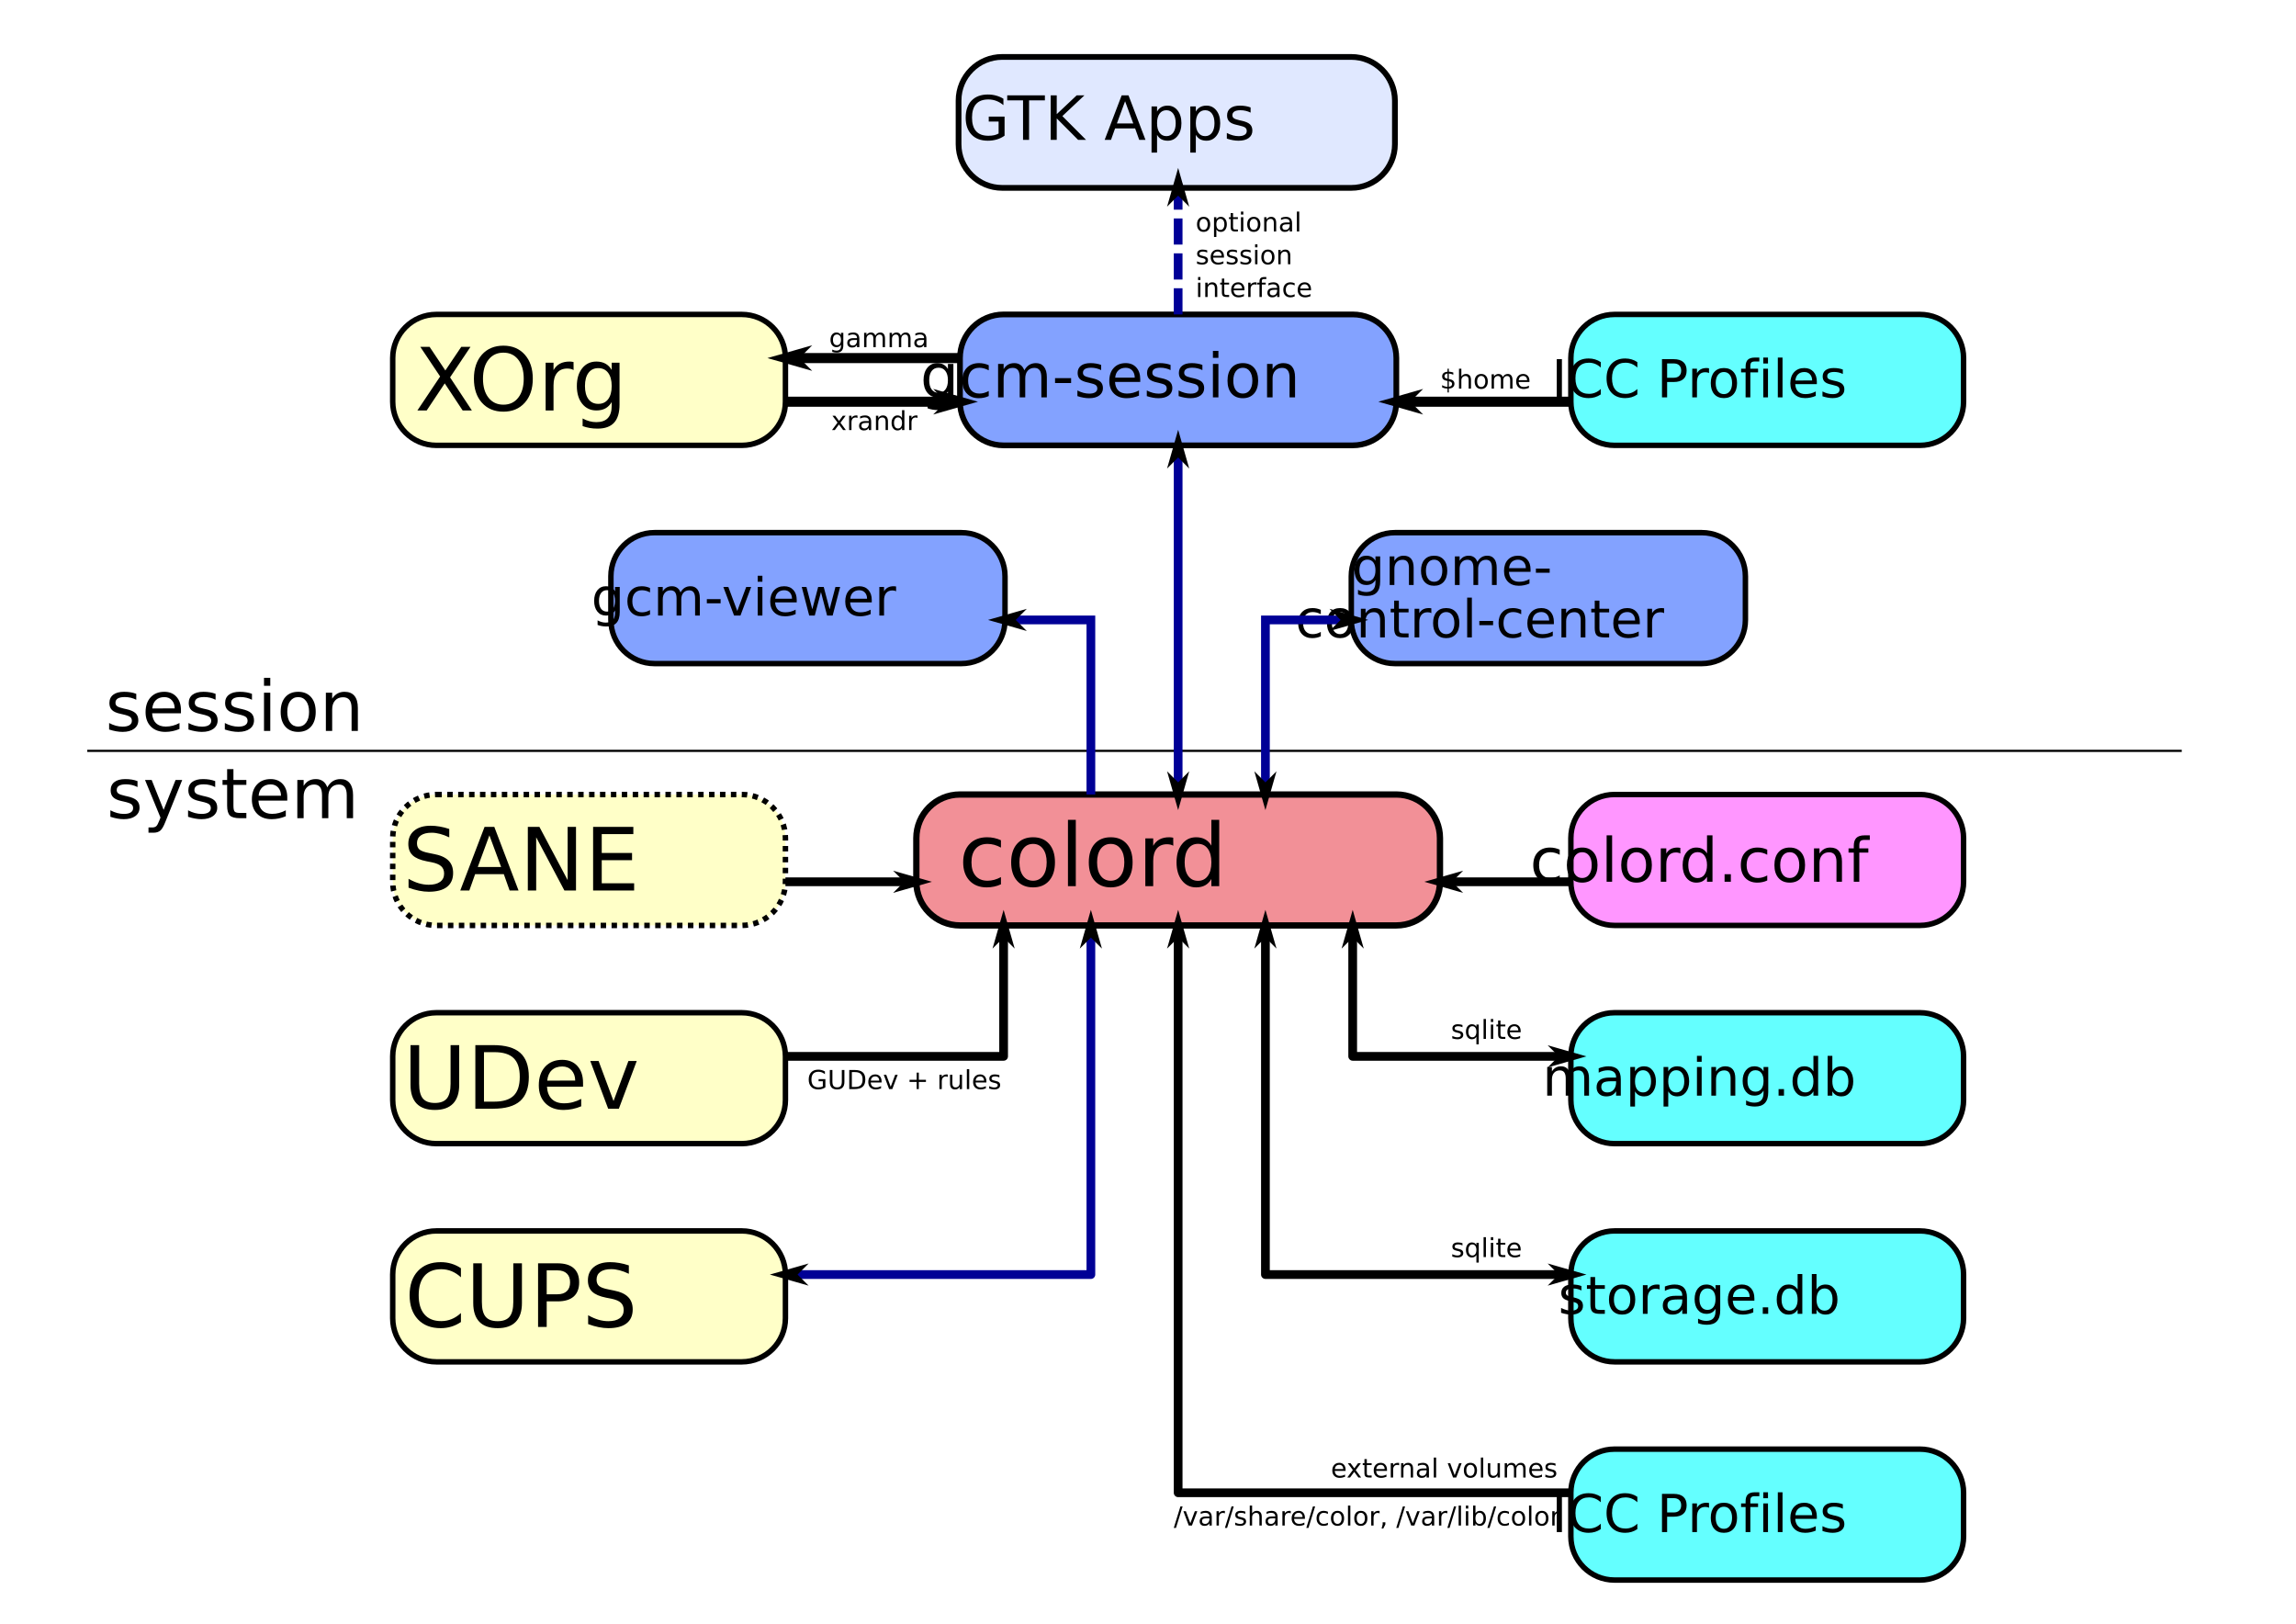
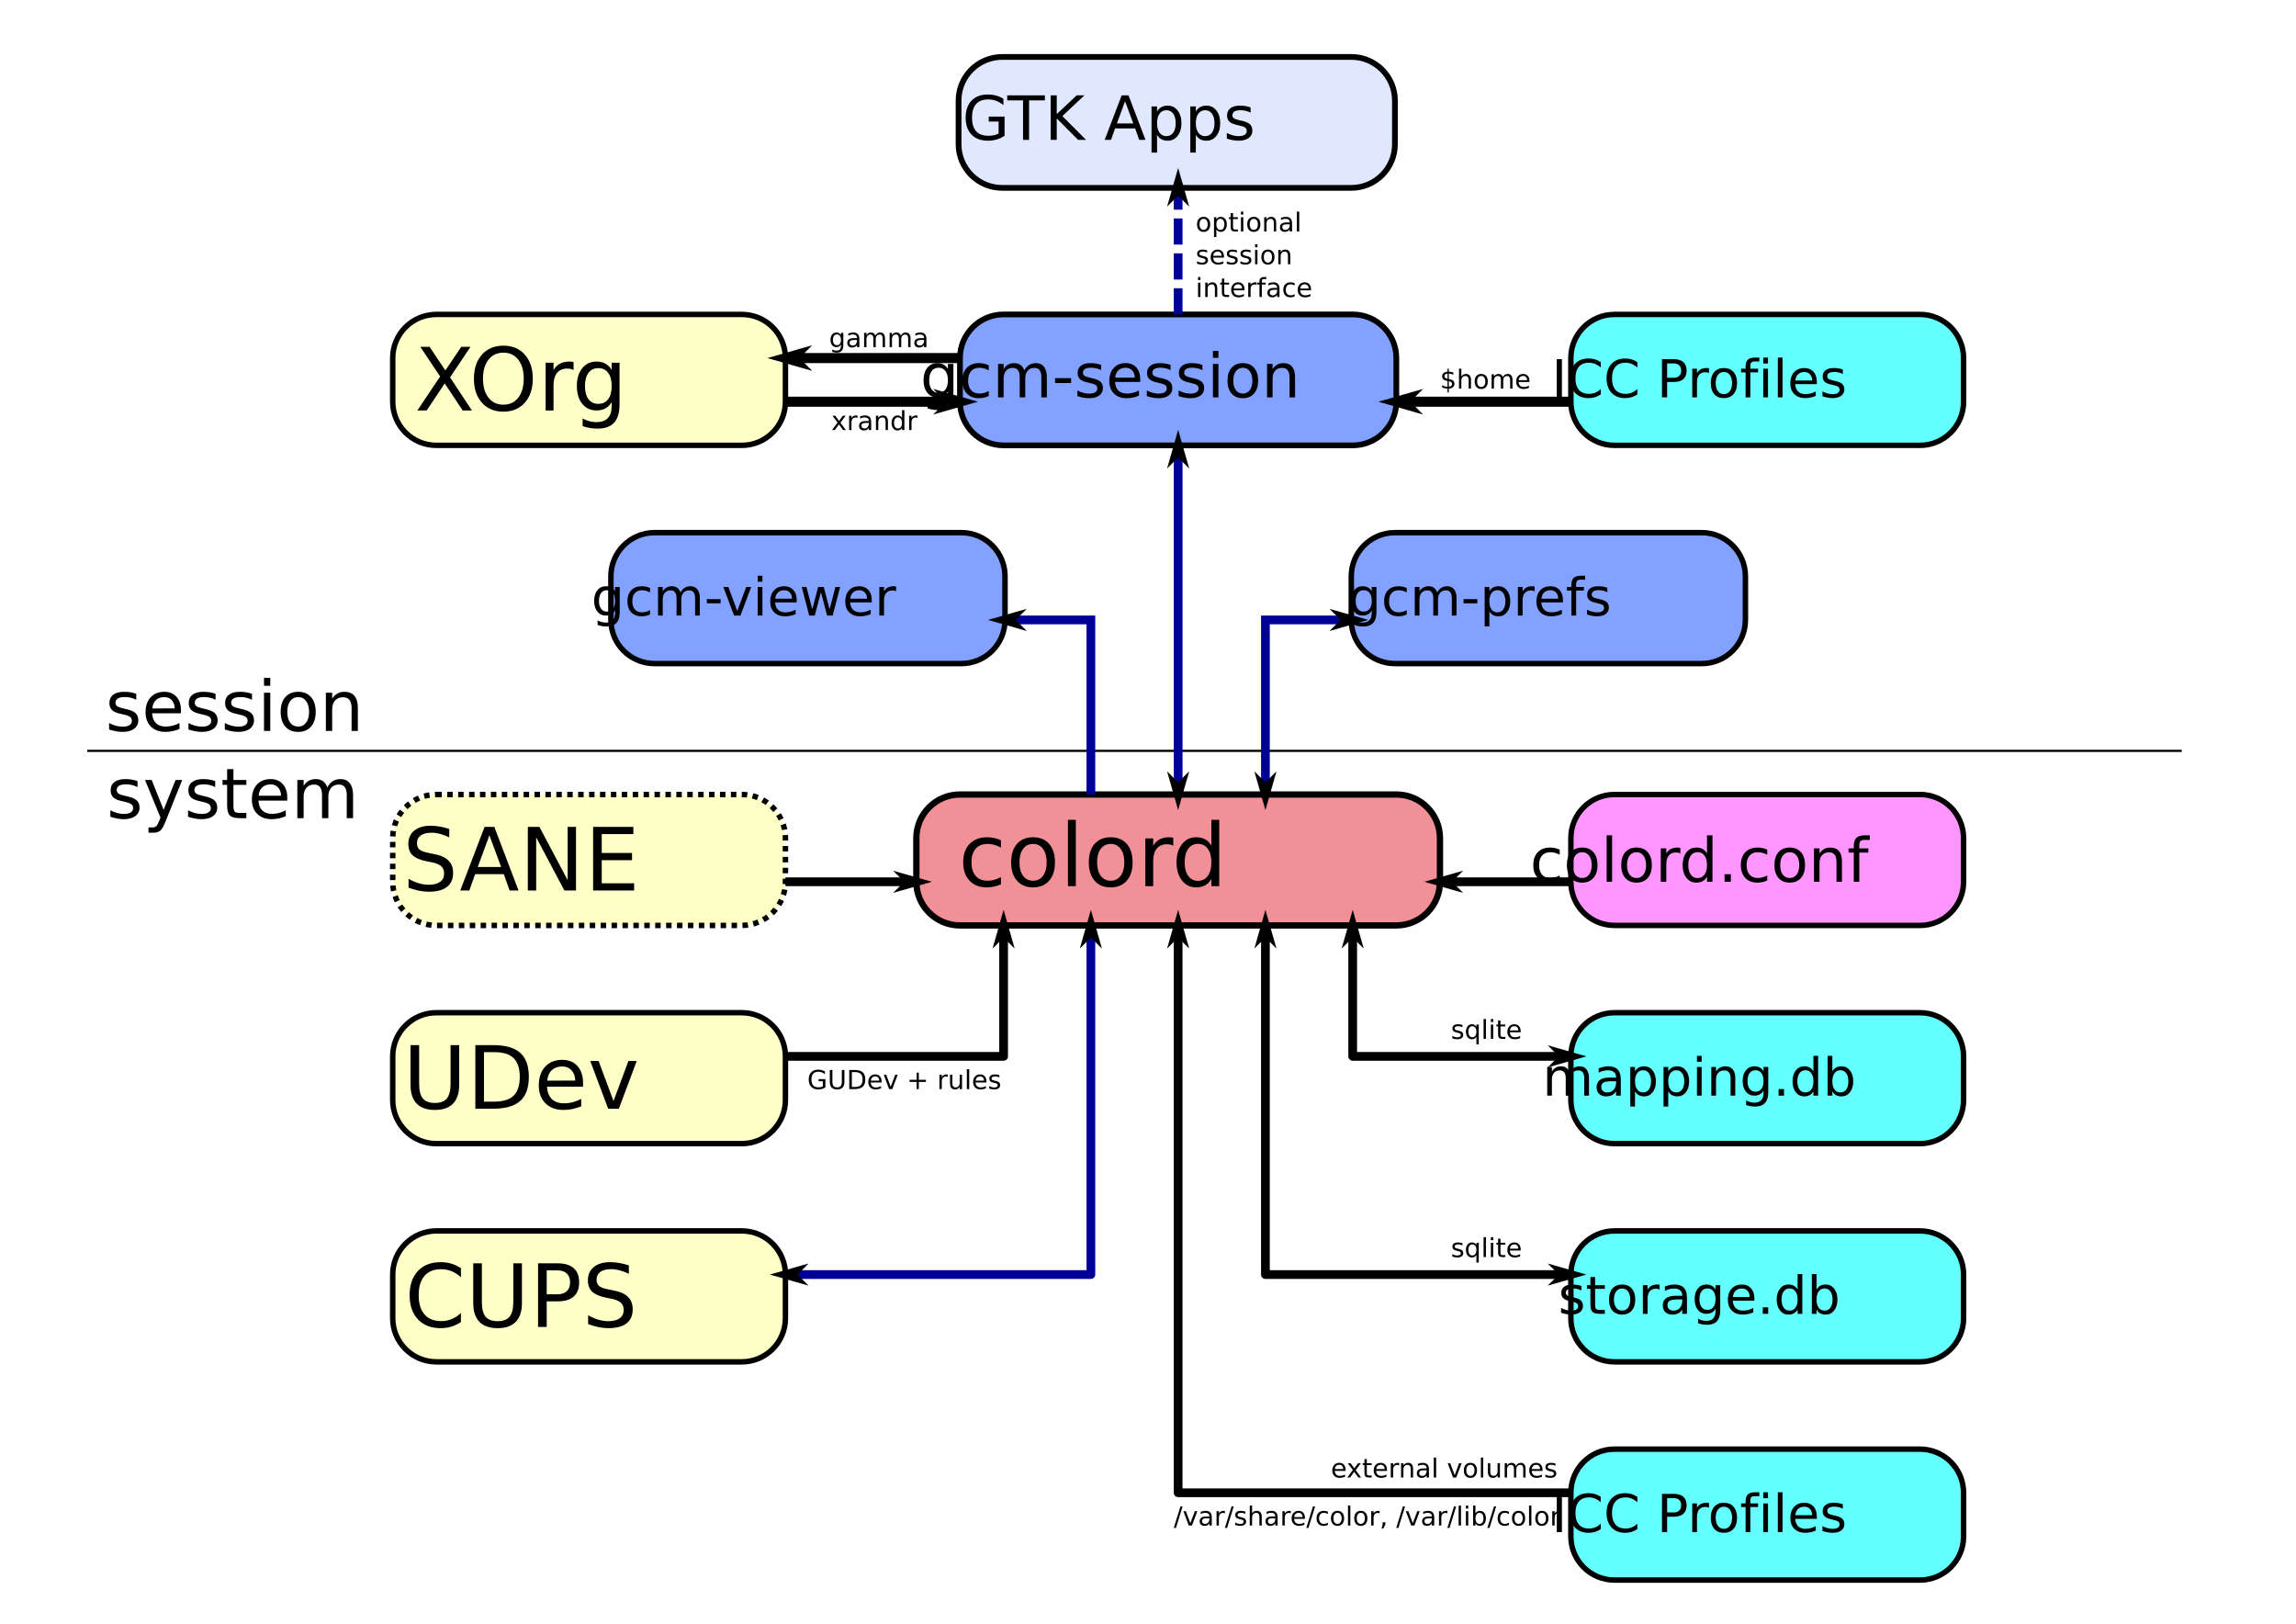
<svg xmlns="http://www.w3.org/2000/svg" width="1052.362" height="744.094" id="svg2" version="1.1">
  <defs id="defs4">
    <marker orient="auto" refY="0.0" refX="0.0" id="Arrow1Send" style="overflow:visible;">
      <path id="path3875" d="M 0.0,0.0 L 5.0,-5.0 L -12.5,0.0 L 5.0,5.0 L 0.0,0.0 z " style="fill-rule:evenodd;stroke:#000000;stroke-width:1.0pt;marker-start:none;" transform="scale(0.2) rotate(180) translate(6,0)" />
    </marker>
    <marker orient="auto" refY="0.0" refX="0.0" id="Arrow1Mend" style="overflow:visible;">
      <path id="path3869" d="M 0.0,0.0 L 5.0,-5.0 L -12.5,0.0 L 5.0,5.0 L 0.0,0.0 z " style="fill-rule:evenodd;stroke:#000000;stroke-width:1.0pt;marker-start:none;" transform="scale(0.4) rotate(180) translate(10,0)" />
    </marker>
    <marker orient="auto" refY="0.0" refX="0.0" id="Arrow1Sstart" style="overflow:visible">
      <path id="path3872" d="M 0.0,0.0 L 5.0,-5.0 L -12.5,0.0 L 5.0,5.0 L 0.0,0.0 z " style="fill-rule:evenodd;stroke:#000000;stroke-width:1.0pt;marker-start:none" transform="scale(0.2) translate(6,0)" />
    </marker>
    <marker orient="auto" refY="0.0" refX="0.0" id="Arrow1Lstart" style="overflow:visible">
      <path id="path3860" d="M 0.0,0.0 L 5.0,-5.0 L -12.5,0.0 L 5.0,5.0 L 0.0,0.0 z " style="fill-rule:evenodd;stroke:#000000;stroke-width:1.0pt;marker-start:none" transform="scale(0.8) translate(12.5,0)" />
    </marker>
    <marker orient="auto" refY="0" refX="0" id="Arrow1Sstart-5" style="overflow:visible">
      <path id="path3872-4" d="M 0,0 5,-5 -12.5,0 5,5 0,0 z" style="fill-rule:evenodd;stroke:#000000;stroke-width:1pt;marker-start:none" transform="matrix(0.2,0,0,0.2,1.2,0)" />
    </marker>
    <marker orient="auto" refY="0" refX="0" id="Arrow1Send-7" style="overflow:visible">
      <path id="path3875-0" d="M 0,0 5,-5 -12.5,0 5,5 0,0 z" style="fill-rule:evenodd;stroke:#000000;stroke-width:1pt;marker-start:none" transform="matrix(-0.2,0,0,-0.2,-1.2,0)" />
    </marker>
    <marker orient="auto" refY="0" refX="0" id="Arrow1Sstart-5-1" style="overflow:visible">
      <path id="path3872-4-4" d="M 0,0 5,-5 -12.5,0 5,5 0,0 z" style="fill-rule:evenodd;stroke:#000000;stroke-width:1pt;marker-start:none" transform="matrix(0.2,0,0,0.2,1.2,0)" />
    </marker>
    <marker orient="auto" refY="0" refX="0" id="Arrow1Send-7-6" style="overflow:visible">
      <path id="path3875-0-2" d="M 0,0 5,-5 -12.5,0 5,5 0,0 z" style="fill-rule:evenodd;stroke:#000000;stroke-width:1pt;marker-start:none" transform="matrix(-0.2,0,0,-0.2,-1.2,0)" />
    </marker>
  </defs>
  <g id="layer1" transform="translate(0,-308.2677)">
    <rect style="fill:#f29097;fill-opacity:1;stroke:#000000;stroke-width:2.887;stroke-linejoin:round;stroke-miterlimit:4;stroke-opacity:1;stroke-dasharray:none;stroke-dashoffset:0" id="rect2987" width="240" height="60" x="420" y="672.362" ry="20" />
    <text xml:space="preserve" style="font-size:40px;font-style:normal;font-weight:normal;line-height:125%;letter-spacing:0px;word-spacing:0px;fill:#000000;fill-opacity:1;stroke:none;font-family:Bitstream Vera Sans" x="532.643" y="714.362" id="text2989">
      <tspan id="tspan2991" x="532.643" y="714.362" style="text-align:center;text-anchor:middle">colord</tspan>
    </text>
    <rect ry="20" y="872.362" x="180" height="60" width="180" id="rect2993" style="fill:#ffffc8;fill-opacity:1;stroke:#000000;stroke-width:2.5;stroke-linejoin:round;stroke-miterlimit:4;stroke-opacity:1;stroke-dasharray:none;stroke-dashoffset:0" />
    <text id="text2995" y="916.362" x="270.643" style="font-size:40px;font-style:normal;font-weight:normal;line-height:125%;letter-spacing:0px;word-spacing:0px;fill:#000000;fill-opacity:1;stroke:none;font-family:Bitstream Vera Sans" xml:space="preserve">
      <tspan style="text-align:center;text-anchor:middle" y="916.362" x="270.643" id="tspan2997">CUPS</tspan>
    </text>
    <rect ry="20" y="672.362" x="180" height="60" width="180" id="rect2993-4" style="fill:#ffffc8;fill-opacity:1;stroke:#000000;stroke-width:2.5;stroke-linejoin:round;stroke-miterlimit:4;stroke-opacity:1;stroke-dasharray:2.5, 2.5;stroke-dashoffset:0" />
    <text id="text2995-9" y="716.362" x="270.643" style="font-size:40px;font-style:normal;font-weight:normal;line-height:125%;letter-spacing:0px;word-spacing:0px;fill:#000000;fill-opacity:1;stroke:none;font-family:Bitstream Vera Sans" xml:space="preserve">
      <tspan style="text-align:center;text-anchor:middle" y="716.362" x="270.643" id="tspan2997-9">SANE</tspan>
    </text>
    <rect style="fill:#ffffc8;fill-opacity:1;stroke:#000000;stroke-width:2.5;stroke-linejoin:round;stroke-miterlimit:4;stroke-opacity:1;stroke-dasharray:none;stroke-dashoffset:0" id="rect3023-9" width="180" height="60" x="180" y="772.362" ry="20" />
    <text xml:space="preserve" style="font-size:40px;font-style:normal;font-weight:normal;line-height:125%;letter-spacing:0px;word-spacing:0px;fill:#000000;fill-opacity:1;stroke:none;font-family:Bitstream Vera Sans" x="270.643" y="816.362" id="text3025-0">
      <tspan id="tspan3027-2" x="270.643" y="816.362" style="text-align:center;text-anchor:middle">UDev</tspan>
    </text>
    <rect ry="20" y="672.362" x="720" height="60" width="180" id="rect3053" style="fill:#ff96ff;fill-opacity:1;stroke:#000000;stroke-width:2.5;stroke-linejoin:round;stroke-miterlimit:4;stroke-opacity:1;stroke-dasharray:none;stroke-dashoffset:0" />
    <text id="text3055" y="712.362" x="810.643" style="font-size:40px;font-style:normal;font-weight:normal;line-height:125%;letter-spacing:0px;word-spacing:0px;fill:#000000;fill-opacity:1;stroke:none;font-family:Bitstream Vera Sans" xml:space="preserve">
      <tspan style="font-size:28px;text-align:center;text-anchor:middle" y="712.362" x="810.643" id="tspan3057">colord.conf</tspan>
    </text>
    <rect style="fill:#64ffff;fill-opacity:1;stroke:#000000;stroke-width:2.5;stroke-linejoin:round;stroke-miterlimit:4;stroke-opacity:1;stroke-dasharray:none;stroke-dashoffset:0" id="rect3059" width="180" height="60" x="720" y="772.362" ry="20" />
    <text xml:space="preserve" style="font-size:40px;font-style:normal;font-weight:normal;line-height:125%;letter-spacing:0px;word-spacing:0px;fill:#000000;fill-opacity:1;stroke:none;font-family:Bitstream Vera Sans" x="810.643" y="810.362" id="text3061">
      <tspan id="tspan3063" x="810.643" y="810.362" style="font-size:24px;text-align:center;text-anchor:middle">mapping.db</tspan>
    </text>
    <rect ry="20" y="872.362" x="720" height="60" width="180" id="rect3065" style="fill:#64ffff;fill-opacity:1;stroke:#000000;stroke-width:2.5;stroke-linejoin:round;stroke-miterlimit:4;stroke-opacity:1;stroke-dasharray:none;stroke-dashoffset:0" />
    <text id="text3067" y="910.362" x="810.643" style="font-size:40px;font-style:normal;font-weight:normal;line-height:125%;letter-spacing:0px;word-spacing:0px;fill:#000000;fill-opacity:1;stroke:none;font-family:Bitstream Vera Sans" xml:space="preserve">
      <tspan style="font-size:24px;text-align:center;text-anchor:middle" y="910.362" x="810.643" id="tspan3069">storage.db</tspan>
    </text>
    <path style="fill:none;stroke:#000000;stroke-width:4;stroke-linecap:butt;stroke-linejoin:round;stroke-miterlimit:4;stroke-opacity:1;stroke-dasharray:none;marker-start:none;marker-end:url(#Arrow1Send)" d="m 360,712.362 60,0" id="path3841" />
    <path style="fill:none;stroke:#000000;stroke-width:4;stroke-linecap:butt;stroke-linejoin:round;stroke-miterlimit:4;stroke-opacity:1;stroke-dasharray:none;marker-start:none;marker-end:url(#Arrow1Send)" d="m 360,792.362 100,0 0,-60" id="path3843" />
    <path style="fill:none;stroke:#000096;stroke-width:4;stroke-linecap:butt;stroke-linejoin:round;stroke-miterlimit:4;stroke-opacity:1;stroke-dasharray:none;marker-start:url(#Arrow1Sstart);marker-end:url(#Arrow1Send)" d="m 360,892.362 140,0 0,-160" id="path3845" />
    <path style="fill:none;stroke:#000000;stroke-width:4;stroke-linecap:butt;stroke-linejoin:round;stroke-miterlimit:4;stroke-opacity:1;stroke-dasharray:none;marker-start:url(#Arrow1Sstart);marker-end:none" d="m 660,712.362 60,0" id="path3849" />
    <path style="fill:none;stroke:#000000;stroke-width:4;stroke-linecap:butt;stroke-linejoin:round;stroke-miterlimit:4;stroke-opacity:1;stroke-dasharray:none;marker-start:url(#Arrow1Sstart);marker-end:url(#Arrow1Send)" d="m 720,792.362 -100,0 0,-60" id="path3851" />
    <path style="fill:none;stroke:#000000;stroke-width:4;stroke-linecap:butt;stroke-linejoin:round;stroke-miterlimit:4;stroke-opacity:1;stroke-dasharray:none;marker-start:url(#Arrow1Sstart);marker-end:url(#Arrow1Send)" d="m 580,732.362 0,160 140,0" id="path3855" />
    <path style="fill:none;stroke:#000000;stroke-width:1px;stroke-linecap:butt;stroke-linejoin:miter;stroke-opacity:1" d="m 40,652.362 960,0" id="path5615" />
    <text xml:space="preserve" style="font-size:40px;font-style:normal;font-weight:normal;line-height:125%;letter-spacing:0px;word-spacing:0px;fill:#000000;fill-opacity:1;stroke:none;font-family:Bitstream Vera Sans" x="48.286" y="643.219" id="text5617">
      <tspan id="tspan5619" x="48.286" y="643.219" style="font-size:32px">session</tspan>
    </text>
    <text xml:space="preserve" style="font-size:40px;font-style:normal;font-weight:normal;line-height:125%;letter-spacing:0px;word-spacing:0px;fill:#000000;fill-opacity:1;stroke:none;font-family:Bitstream Vera Sans" x="48.857" y="683.219" id="text5621">
      <tspan id="tspan5623" x="48.857" y="683.219" style="font-size:32px">system</tspan>
    </text>
    <rect ry="20" y="452.362" x="440" height="60" width="200" id="rect5625" style="fill:#83a2ff;fill-opacity:1;stroke:#000000;stroke-width:2.635;stroke-linejoin:round;stroke-miterlimit:4;stroke-opacity:1;stroke-dasharray:none;stroke-dashoffset:0" />
    <text id="text5627" y="490.362" x="540.643" style="font-size:40px;font-style:normal;font-weight:normal;line-height:125%;letter-spacing:0px;word-spacing:0px;fill:#000000;fill-opacity:1;stroke:none;font-family:Bitstream Vera Sans" xml:space="preserve">
      <tspan style="font-size:28px;text-align:center;text-anchor:middle" y="490.362" x="540.643" id="tspan5629">gcm-session</tspan>
    </text>
    <path style="fill:none;stroke:#000096;stroke-width:4;stroke-linecap:butt;stroke-linejoin:miter;stroke-miterlimit:4;stroke-opacity:1;stroke-dasharray:none;marker-start:url(#Arrow1Sstart-5);marker-end:url(#Arrow1Send-7)" d="m 540,672.362 0,-160" id="path5631" />
    <rect ry="20" y="552.362" x="280" height="60" width="180.643" id="rect5625-3" style="fill:#83a2ff;fill-opacity:1;stroke:#000000;stroke-width:2.504;stroke-linejoin:round;stroke-miterlimit:4;stroke-opacity:1;stroke-dasharray:none;stroke-dashoffset:0" />
    <text id="text5627-6" y="590.362" x="372.643" style="font-size:40px;font-style:normal;font-weight:normal;line-height:125%;letter-spacing:0px;word-spacing:0px;fill:#000000;fill-opacity:1;stroke:none;font-family:Bitstream Vera Sans" xml:space="preserve">
      <tspan style="font-size:24px;text-align:center;text-anchor:middle" y="590.362" x="372.643" id="tspan5629-6">gcm-viewer</tspan>
    </text>
    <rect ry="20" y="452.362" x="720" height="60" width="180" id="rect5657" style="fill:#64ffff;fill-opacity:1;stroke:#000000;stroke-width:2.5;stroke-linejoin:round;stroke-miterlimit:4;stroke-opacity:1;stroke-dasharray:none;stroke-dashoffset:0" />
    <text id="text5659" y="490.362" x="810.643" style="font-size:40px;font-style:normal;font-weight:normal;line-height:125%;letter-spacing:0px;word-spacing:0px;fill:#000000;fill-opacity:1;stroke:none;font-family:Bitstream Vera Sans" xml:space="preserve">
      <tspan style="font-size:24px;text-align:center;text-anchor:middle" y="490.362" x="810.643" id="tspan5661">ICC Profiles</tspan>
    </text>
    <path style="fill:none;stroke:#000096;stroke-width:4;stroke-linecap:butt;stroke-linejoin:miter;stroke-miterlimit:4;stroke-opacity:1;stroke-dasharray:none;marker-start:url(#Arrow1Sstart-5);marker-end:none" d="m 460,592.362 40,0 0,80" id="path5663" />
    <rect style="fill:#83a2ff;fill-opacity:1;stroke:#000000;stroke-width:2.504;stroke-linejoin:round;stroke-miterlimit:4;stroke-opacity:1;stroke-dasharray:none;stroke-dashoffset:0" id="rect5665" width="180.643" height="60" x="619.357" y="552.362" ry="20" />
-     <text xml:space="preserve" style="font-size:40px;font-style:normal;font-weight:normal;line-height:100%;letter-spacing:0px;word-spacing:0px;fill:#000000;fill-opacity:1;stroke:none;font-family:Bitstream Vera Sans" x="710" y="576.362" id="text5667">
-       <tspan id="tspan5669" x="710" y="576.362" style="font-size:24px;text-align:center;line-height:100%;text-anchor:middle">gnome-</tspan>
-       <tspan x="710" y="600.362" style="font-size:24px;text-align:center;line-height:100%;text-anchor:middle" id="tspan7609">control-center</tspan>
+     <text xml:space="preserve" style="font-size:40px;font-style:normal;font-weight:normal;line-height:100%;letter-spacing:0px;word-spacing:0px;fill:#000000;fill-opacity:1;stroke:none;font-family:Bitstream Vera Sans" x="710" y="590.362" id="text5667">
+       <tspan x="710" y="590.362" style="font-size:24px;text-align:center;line-height:100%;text-anchor:middle" id="tspan7609">gcm-prefs</tspan>
    </text>
    <path style="fill:none;stroke:#000096;stroke-width:4;stroke-linecap:butt;stroke-linejoin:miter;stroke-miterlimit:4;stroke-opacity:1;stroke-dasharray:none;marker-start:url(#Arrow1Sstart-5);marker-end:url(#Arrow1Send-7);fill-opacity:1" d="m 620,592.362 -40,0 0,80" id="path5671" />
    <rect ry="20" y="452.362" x="180" height="60" width="180" id="rect5675" style="fill:#ffffc8;fill-opacity:1;stroke:#000000;stroke-width:2.5;stroke-linejoin:round;stroke-miterlimit:4;stroke-opacity:1;stroke-dasharray:none;stroke-dashoffset:0" />
    <path style="fill:none;stroke:#000000;stroke-width:4.619;stroke-linecap:butt;stroke-linejoin:miter;stroke-miterlimit:4;stroke-opacity:1;stroke-dasharray:none;marker-start:none;marker-end:url(#Arrow1Send-7)" d="m 360,492.362 80,0" id="path5673" />
    <text id="text5677" y="496.362" x="270.643" style="font-size:40px;font-style:normal;font-weight:normal;line-height:125%;letter-spacing:0px;word-spacing:0px;fill:#000000;fill-opacity:1;stroke:none;font-family:Bitstream Vera Sans" xml:space="preserve">
      <tspan style="text-align:center;text-anchor:middle" y="496.362" x="270.643" id="tspan5679">XOrg</tspan>
    </text>
    <path style="fill:none;stroke:#000000;stroke-width:4.619;stroke-linecap:butt;stroke-linejoin:miter;stroke-miterlimit:4;stroke-opacity:1;stroke-dasharray:none;marker-start:url(#Arrow1Sstart-5);marker-end:none" d="m 640,492.362 80,0" id="path5673-3" />
    <rect style="fill:#e0e8ff;fill-opacity:1;stroke:#000000;stroke-width:2.635;stroke-linejoin:round;stroke-miterlimit:4;stroke-opacity:1;stroke-dasharray:none;stroke-dashoffset:0" id="rect5699" width="200" height="60" x="439.357" y="334.362" ry="20" />
    <text xml:space="preserve" style="font-size:40px;font-style:normal;font-weight:normal;line-height:125%;letter-spacing:0px;word-spacing:0px;fill:#000000;fill-opacity:1;stroke:none;font-family:Bitstream Vera Sans" x="540" y="372.362" id="text5701">
      <tspan id="tspan5703" x="540" y="372.362" style="font-size:28px;text-align:center;text-anchor:middle">GTK Apps</tspan>
    </text>
    <path style="fill:none;stroke:#000096;stroke-width:4;stroke-linecap:butt;stroke-linejoin:miter;stroke-miterlimit:4;stroke-opacity:1;stroke-dasharray:12,4;marker-start:url(#Arrow1Sstart-5);marker-end:none;stroke-dashoffset:0" d="m 540,392.362 c 0,60 0,60 0,60" id="path5705" />
    <rect ry="20" y="972.362" x="720" height="60" width="180" id="rect5657-6" style="fill:#64ffff;fill-opacity:1;stroke:#000000;stroke-width:2.5;stroke-linejoin:round;stroke-miterlimit:4;stroke-opacity:1;stroke-dasharray:none;stroke-dashoffset:0" />
    <text id="text5659-6" y="1010.362" x="810.643" style="font-size:40px;font-style:normal;font-weight:normal;line-height:125%;letter-spacing:0px;word-spacing:0px;fill:#000000;fill-opacity:1;stroke:none;font-family:Bitstream Vera Sans" xml:space="preserve">
      <tspan style="font-size:24px;text-align:center;text-anchor:middle" y="1010.362" x="810.643" id="tspan5661-7">ICC Profiles</tspan>
    </text>
    <path style="fill:none;stroke:#000000;stroke-width:4;stroke-linecap:butt;stroke-linejoin:round;stroke-miterlimit:4;stroke-opacity:1;stroke-dasharray:none;marker-start:url(#Arrow1Sstart);marker-end:none" d="m 540,732.362 0,260 180,0" id="path3855-6" />
    <path style="fill:none;stroke:#000000;stroke-width:4.619;stroke-linecap:butt;stroke-linejoin:miter;stroke-miterlimit:4;stroke-opacity:1;stroke-dasharray:none;marker-start:url(#Arrow1Sstart-5);marker-end:none" d="m 360,472.362 80,0" id="path5673-7" />
    <text xml:space="preserve" style="font-size:40px;font-style:normal;font-weight:normal;line-height:125%;letter-spacing:0px;word-spacing:0px;fill:#000000;fill-opacity:1;stroke:none;font-family:Bitstream Vera Sans" x="380" y="467.362" id="text7146">
      <tspan id="tspan7148" x="380" y="467.362" style="font-size:12px">gamma</tspan>
    </text>
    <text xml:space="preserve" style="font-size:40px;font-style:normal;font-weight:normal;line-height:125%;letter-spacing:0px;word-spacing:0px;fill:#000000;fill-opacity:1;stroke:none;font-family:Bitstream Vera Sans" x="381" y="505.362" id="text7146-2">
      <tspan id="tspan7148-7" x="381" y="505.362" style="font-size:12px">xrandr</tspan>
    </text>
    <text xml:space="preserve" style="font-size:40px;font-style:normal;font-weight:normal;line-height:125%;letter-spacing:0px;word-spacing:0px;fill:#000000;fill-opacity:1;stroke:none;font-family:Bitstream Vera Sans" x="370" y="807.362" id="text7146-2-2">
      <tspan id="tspan7148-7-6" x="370" y="807.362" style="font-size:12px">GUDev + rules</tspan>
    </text>
    <text id="text7584" y="784.362" x="665" style="font-size:40px;font-style:normal;font-weight:normal;line-height:125%;letter-spacing:0px;word-spacing:0px;fill:#000000;fill-opacity:1;stroke:none;font-family:Bitstream Vera Sans" xml:space="preserve">
      <tspan style="font-size:12px" y="784.362" x="665" id="tspan7586">sqlite</tspan>
    </text>
    <text id="text7584-0" y="884.362" x="665" style="font-size:40px;font-style:normal;font-weight:normal;line-height:125%;letter-spacing:0px;word-spacing:0px;fill:#000000;fill-opacity:1;stroke:none;font-family:Bitstream Vera Sans" xml:space="preserve">
      <tspan style="font-size:12px" y="884.362" x="665" id="tspan7586-2">sqlite</tspan>
    </text>
    <text id="text7584-0-8" y="985.362" x="610" style="font-size:40px;font-style:normal;font-weight:normal;line-height:125%;letter-spacing:0px;word-spacing:0px;fill:#000000;fill-opacity:1;stroke:none;font-family:Bitstream Vera Sans" xml:space="preserve">
      <tspan style="font-size:12px" y="985.362" x="610" id="tspan7586-2-0">external volumes</tspan>
    </text>
    <text xml:space="preserve" style="font-size:40px;font-style:normal;font-weight:normal;line-height:125%;letter-spacing:0px;word-spacing:0px;fill:#000000;fill-opacity:1;stroke:none;font-family:Bitstream Vera Sans" x="538" y="1007.362" id="text7632">
      <tspan id="tspan7634" x="538" y="1007.362" style="font-size:12px">/var/share/color, /var/lib/color</tspan>
    </text>
    <text id="text3906" y="414.362" x="548" style="font-size:40px;font-style:normal;font-weight:normal;line-height:125%;letter-spacing:0px;word-spacing:0px;fill:#000000;fill-opacity:1;stroke:none;font-family:Bitstream Vera Sans" xml:space="preserve">
      <tspan style="font-size:12px" y="414.362" x="548" id="tspan3908">optional</tspan>
      <tspan style="font-size:12px" y="429.362" x="548" id="tspan3916">session</tspan>
      <tspan style="font-size:12px" y="444.362" x="548" id="tspan3910">interface</tspan>
    </text>
    <text id="text3912" y="486.362" x="660" style="font-size:40px;font-style:normal;font-weight:normal;line-height:125%;letter-spacing:0px;word-spacing:0px;fill:#000000;fill-opacity:1;stroke:none;font-family:Bitstream Vera Sans" xml:space="preserve">
      <tspan style="font-size:12px" y="486.362" x="660" id="tspan3914">$home</tspan>
    </text>
  </g>
</svg>
